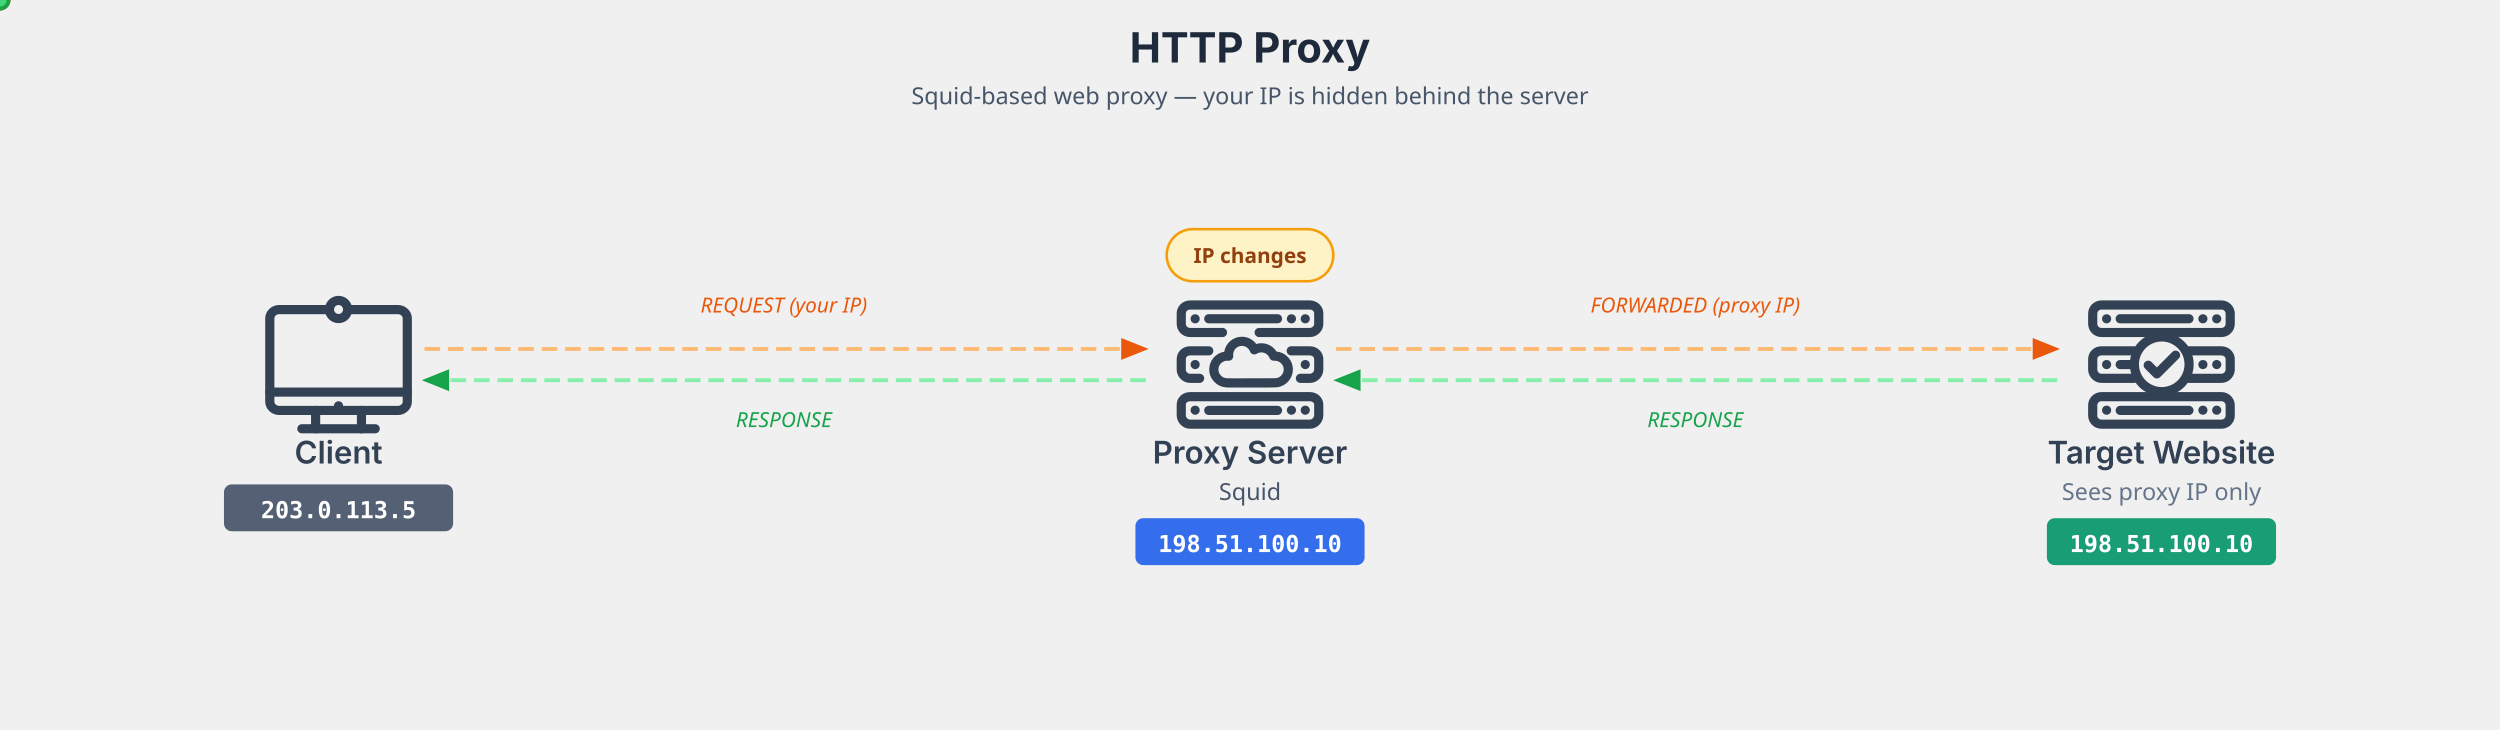
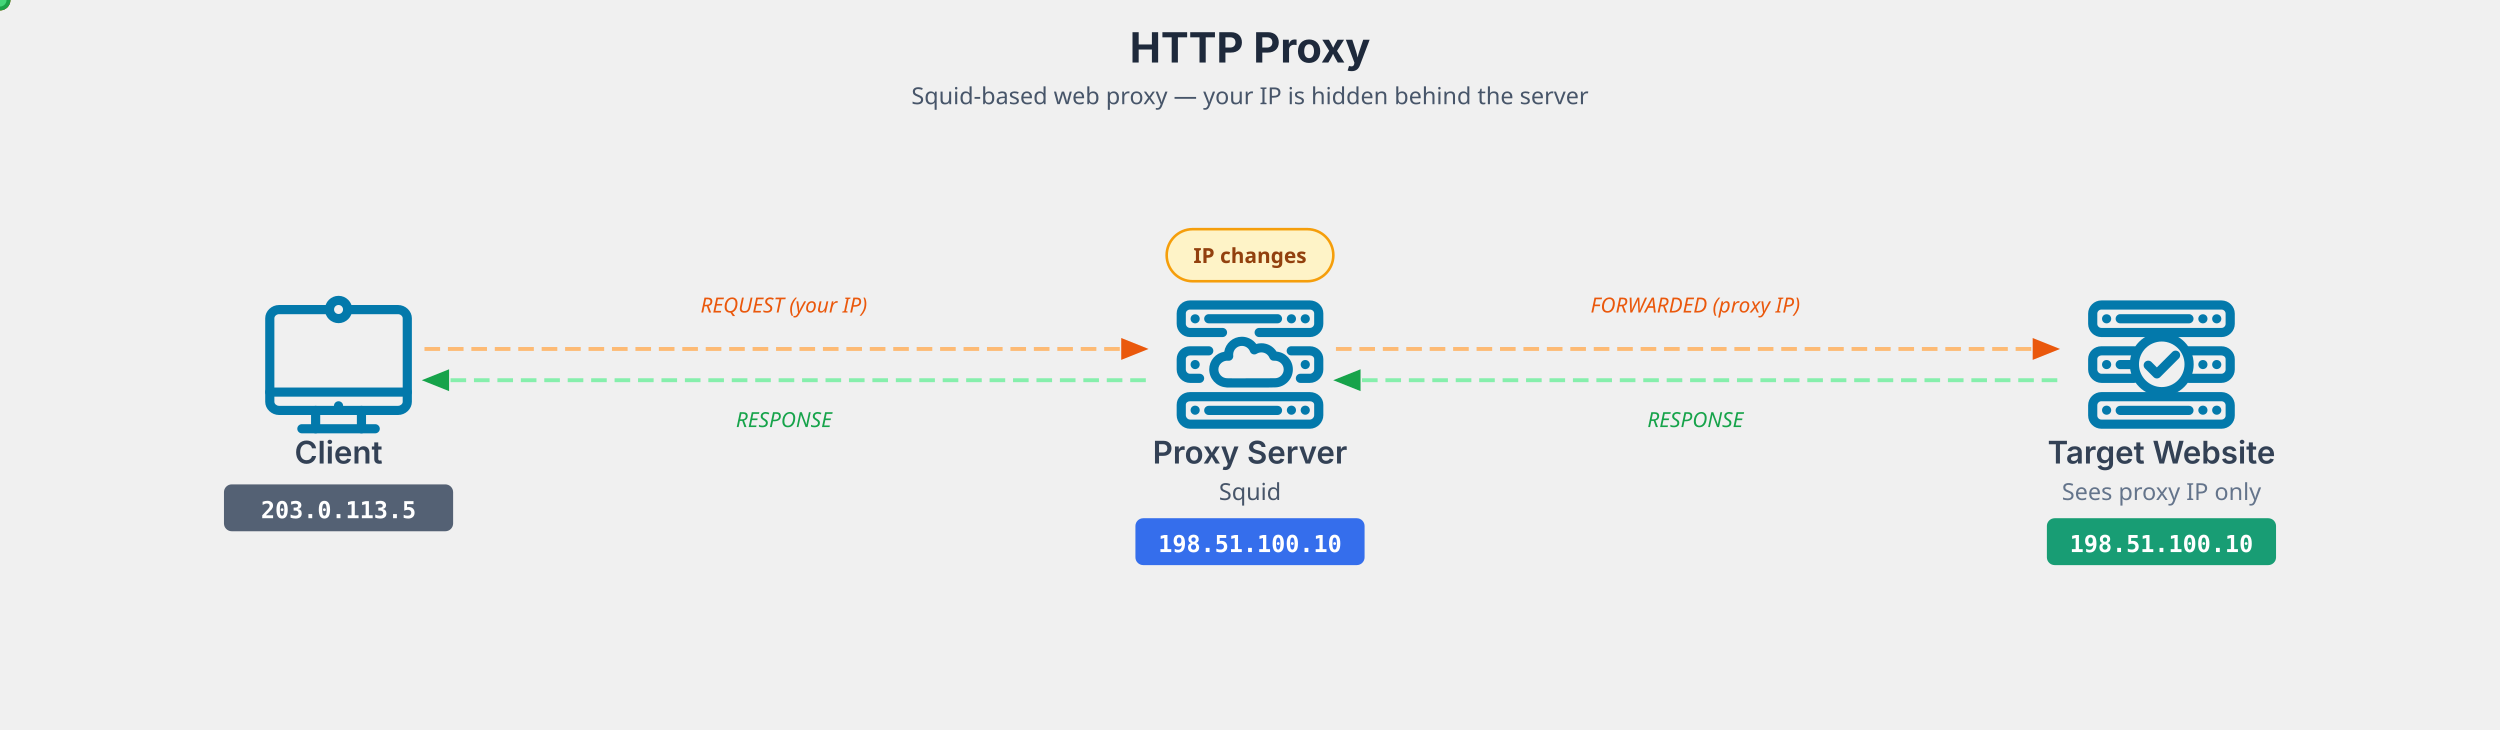
<svg xmlns="http://www.w3.org/2000/svg" viewBox="0 0 960 280">
  <defs>
    <marker id="ar1" viewBox="0 0 10 10" refX="9" refY="5" markerWidth="7" markerHeight="7" orient="auto-start-reverse">
      <path d="M 0 1 L 10 5 L 0 9 z" fill="#ea580c" />
    </marker>
    <marker id="ar2" viewBox="0 0 10 10" refX="9" refY="5" markerWidth="7" markerHeight="7" orient="auto-start-reverse">
      <path d="M 0 1 L 10 5 L 0 9 z" fill="#16a34a" />
    </marker>
  </defs>
  <style>
  /* Light theme (default) */
  .title-text { fill: #1e293b; }
  .subtitle-text { fill: #475569; }
  .label-text { fill: #334155; }
-   .icon-fill { fill: #334155; }
+   .icon-fill { fill: #0379ab; }
  .flow-label { fill: #64748b; }
  .ip-bg-client { fill: #475569; }
  .ip-bg-proxy { fill: #2563eb; }
  .ip-bg-res { fill: #15803d; }
  .ip-bg-target { fill: #059669; }
  .ip-text { fill: #ffffff; }
  .badge-text { fill: #92400e; }
  .badge-text-purple { fill: #5b21b6; }
  .badge-text-blue { fill: #0c4a6e; }
  .target-sub { fill: #64748b; }
  .conn-line { stroke: #94a3b8; }
  .conn-line-orange { stroke: #fdba74; }
  .conn-line-purple { stroke: #c4b5fd; }
  .conn-line-cyan { stroke: #67e8f9; }
  .conn-line-green { stroke: #86efac; }
  .conn-line-amber { stroke: #fde68a; }
  .residential-label { fill: #15803d; }

  /* Dark theme */
  @media (prefers-color-scheme: dark) {
    .title-text { fill: #aaafb6; }
    .subtitle-text { fill: #94a3b8; }
    .label-text { fill: #cbd5e1; }
-     .icon-fill { fill: #aaafb6; }
+     .icon-fill { fill: #0379ab; }
    .flow-label { fill: #94a3b8; }
    .ip-bg-client { fill: #475569; }
    .ip-bg-proxy { fill: #3b82f6; }
    .ip-bg-res { fill: #16a34a; }
    .ip-bg-target { fill: #059669; }
    .ip-text { fill: #ffffff; }
    .badge-text { fill: #92400e; }
    .badge-text-purple { fill: #5b21b6; }
    .badge-text-blue { fill: #0c4a6e; }
    .target-sub { fill: #94a3b8; }
    .conn-line { stroke: #475569; }
    .conn-line-orange { stroke: #c2410c; }
    .conn-line-purple { stroke: #7c3aed; }
    .conn-line-cyan { stroke: #0891b2; }
    .conn-line-green { stroke: #059669; }
    .conn-line-amber { stroke: #b45309; }
    .residential-label { fill: #4ade80; }
  }
</style>
  <text x="480" y="24" text-anchor="middle" font-family="system-ui, -apple-system, sans-serif" font-size="16" class="title-text" font-weight="700">HTTP Proxy</text>
  <text x="480" y="40" text-anchor="middle" font-family="system-ui, sans-serif" font-size="9" class="subtitle-text" font-weight="400">Squid-based web proxy — your IP is hidden behind the server</text>
  <line x1="163" y1="134" x2="440" y2="134" class="conn-line-orange" stroke-width="1.5" stroke-dasharray="6,3" marker-end="url(#ar1)" />
  <line x1="513" y1="134" x2="790" y2="134" class="conn-line-orange" stroke-width="1.5" stroke-dasharray="6,3" marker-end="url(#ar1)" />
  <line x1="790" y1="146" x2="513" y2="146" class="conn-line-green" stroke-width="1.5" stroke-dasharray="6,3" marker-end="url(#ar2)" />
  <line x1="440" y1="146" x2="163" y2="146" class="conn-line-green" stroke-width="1.5" stroke-dasharray="6,3" marker-end="url(#ar2)" />
  <text x="301" y="120" text-anchor="middle" font-family="system-ui, sans-serif" font-size="8" fill="#ea580c" font-style="italic">REQUEST (your IP)</text>
  <text x="651" y="120" text-anchor="middle" font-family="system-ui, sans-serif" font-size="8" fill="#ea580c" font-style="italic">FORWARDED (proxy IP)</text>
  <text x="651" y="164" text-anchor="middle" font-family="system-ui, sans-serif" font-size="8" fill="#16a34a" font-style="italic">RESPONSE</text>
  <text x="301" y="164" text-anchor="middle" font-family="system-ui, sans-serif" font-size="8" fill="#16a34a" font-style="italic">RESPONSE</text>
  <circle r="4" fill="#ea580c" opacity="0.85">
    <animateMotion dur="2s" begin="0s" repeatCount="indefinite" path="M163,134 L440,134" />
  </circle>
  <circle r="2.5" fill="#fb923c" opacity="0.85">
    <animateMotion dur="2s" begin="0.3s" repeatCount="indefinite" path="M163,134 L440,134" />
  </circle>
  <circle r="4" fill="#ea580c" opacity="0.85">
    <animateMotion dur="2s" begin="2.2s" repeatCount="indefinite" path="M513,134 L790,134" />
  </circle>
  <circle r="2.5" fill="#fb923c" opacity="0.85">
    <animateMotion dur="2s" begin="2.5s" repeatCount="indefinite" path="M513,134 L790,134" />
  </circle>
  <circle r="4" fill="#16a34a" opacity="0.85">
    <animateMotion dur="2s" begin="4.4s" repeatCount="indefinite" path="M790,146 L513,146" />
  </circle>
  <circle r="2.5" fill="#4ade80" opacity="0.85">
    <animateMotion dur="2s" begin="4.7s" repeatCount="indefinite" path="M790,146 L513,146" />
  </circle>
  <circle r="4" fill="#16a34a" opacity="0.85">
    <animateMotion dur="2s" begin="6.6s" repeatCount="indefinite" path="M440,146 L163,146" />
  </circle>
  <circle r="2.5" fill="#4ade80" opacity="0.85">
    <animateMotion dur="2s" begin="6.9s" repeatCount="indefinite" path="M440,146 L163,146" />
  </circle>
  <circle cx="480" cy="140" r="30" fill="#2563eb" opacity="0">
    <animate attributeName="r" values="30;66;30" dur="3s" repeatCount="indefinite" />
    <animate attributeName="opacity" values="0.15;0;0.15" dur="3s" repeatCount="indefinite" />
  </circle>
  <g transform="translate(480,98)">
    <rect x="-32" y="-10" width="64" height="20" rx="10" fill="#fef3c7" stroke="#f59e0b" stroke-width="1" />
    <text x="0" y="3" text-anchor="middle" font-family="system-ui" font-size="8" class="badge-text" font-weight="700">IP changes</text>
  </g>
  <g transform="translate(130,140) scale(0.11) translate(-256,-256)" class="icon-fill">
    <g>
      <path d="M463.664,48.016H288c-8.848,0-16,7.168-16,16c0,8.832,7.152,16,16,16h175.664c8.544,0,16.336,6.8,16.336,14.272v291.696 c0,7.344-7.792,14.032-16.352,14.032H48.4c-8.592,0-16.4-6.688-16.4-14.032V94.288c0-7.472,7.808-14.272,16.4-14.272H224 c8.848,0,16-7.168,16-16c0-8.832-7.152-16-16-16H48.4C22.176,48.016,0,69.2,0,94.288v291.696c0,24.96,22.176,46.032,48.4,46.032 h415.264c26.192,0,48.336-21.072,48.336-46.032V94.288C512,69.2,489.856,48.016,463.664,48.016z" />
    </g>
    <g>
      <path d="M176,400.016c-8.848,0-16,7.168-16,16v64c0,8.832,7.152,16,16,16c8.848,0,16-7.168,16-16v-64 C192,407.184,184.848,400.016,176,400.016z" />
    </g>
    <g>
      <path d="M336,400.016c-8.848,0-16,7.168-16,16v64c0,8.832,7.152,16,16,16c8.848,0,16-7.168,16-16v-64 C352,407.184,344.848,400.016,336,400.016z" />
    </g>
    <g>
      <path d="M384,464.016H128c-8.848,0-16,7.168-16,16c0,8.832,7.152,16,16,16h256c8.848,0,16-7.168,16-16 C400,471.184,392.848,464.016,384,464.016z" />
    </g>
    <g>
      <path d="M496,336.016H16c-8.848,0-16,7.168-16,16c0,8.832,7.152,16,16,16h480c8.848,0,16-7.168,16-16 C512,343.184,504.848,336.016,496,336.016z" />
    </g>
    <g>
      <path d="M256,384.016c-8.848,0-16,7.168-16,16v16c0,8.832,7.152,16,16,16c8.848,0,16-7.168,16-16v-16 C272,391.184,264.848,384.016,256,384.016z" />
    </g>
    <g>
      <path d="M256.032,15.984c-26.304,0-47.712,21.408-47.712,47.712s21.392,47.712,47.712,47.712 c26.304,0,47.712-21.408,47.712-47.712S282.336,15.984,256.032,15.984z M256.032,79.392c-8.672,0-15.712-7.056-15.712-15.712 s7.04-15.712,15.712-15.712s15.712,7.056,15.712,15.712S264.704,79.392,256.032,79.392z" />
    </g>
  </g>
  <text x="130" y="178" text-anchor="middle" font-family="system-ui, -apple-system, sans-serif" font-size="12" class="label-text" font-weight="600">Client</text>
  <g>
    <rect x="86" y="186" width="88" height="18" rx="3" class="ip-bg-client" opacity="0.92" />
    <text x="130" y="199" text-anchor="middle" font-family="ui-monospace, monospace" font-size="9" class="ip-text" font-weight="600">203.0.113.5</text>
  </g>
  <g transform="translate(480,140) scale(0.11) translate(-256,-256)" class="icon-fill">
    <g>
      <path d="M465.024,32H46.688C20.944,32,0,52.32,0,77.28v36.4C0,139.232,20.944,160,46.688,160H160c8.848,0,16-7.168,16-16 c0-8.832-7.152-16-16-16H46.688C38.72,128,32,121.44,32,113.68v-36.4C32,69.84,38.448,64,46.688,64h418.336 C473.28,64,480,69.968,480,77.28v36.4c0,7.632-7.008,14.32-14.976,14.32H288c-8.848,0-16,7.168-16,16c0,8.832,7.152,16,16,16 h177.024C490.48,160,512,138.784,512,113.68v-36.4C512,52.32,490.944,32,465.024,32z" />
    </g>
    <g>
      <path d="M352,80H112c-8.848,0-16,7.168-16,16c0,8.832,7.152,16,16,16h240c8.848,0,16-7.168,16-16C368,87.168,360.848,80,352,80z" />
    </g>
    <g>
      <path d="M75.792,84.784c-5.92-5.92-16.816-5.76-22.56,0c-3.04,2.88-4.64,7.04-4.64,11.36s1.6,8.48,4.64,11.36 c2.864,2.88,7.024,4.64,11.2,4.64c4.32,0,8.48-1.76,11.36-4.64c3.024-3.04,4.64-7.2,4.64-11.36 C80.432,91.984,78.816,87.824,75.792,84.784z" />
    </g>
    <g>
      <path d="M460.272,84.784c-5.92-5.92-16.8-5.92-22.72,0c-2.88,3.04-4.64,7.2-4.64,11.36c0,4.16,1.76,8.32,4.64,11.36 c3.04,2.88,7.2,4.64,11.36,4.64c4.144,0,8.32-1.76,11.36-4.64c2.896-3.04,4.64-7.2,4.64-11.36 C464.912,91.984,463.168,87.824,460.272,84.784z" />
    </g>
    <g>
      <path d="M411.952,84.784c-5.92-5.92-16.64-5.92-22.56,0c-3.056,3.04-4.8,7.2-4.8,11.36c0,4.16,1.76,8.32,4.8,11.36 c3.04,3.04,7.04,4.64,11.2,4.64c4.32,0,8.32-1.6,11.36-4.64c3.024-3.04,4.64-7.2,4.64-11.36 C416.592,91.984,414.976,87.824,411.952,84.784z" />
    </g>
    <g>
      <path d="M465.024,192H400c-8.848,0-16,7.168-16,16c0,8.832,7.152,16,16,16h65.024c7.36,0,14.976,4.832,14.976,12.928v36.4 c0,7.68-7.136,14.672-14.976,14.672H432c-8.848,0-16,7.152-16,16c0,8.848,7.152,16,16,16h33.024 C490.48,320,512,298.64,512,273.344v-36.4C512,212.16,490.944,192,465.024,192z" />
    </g>
    <g>
      <path d="M112,192H46.688C20.496,192,0,211.744,0,236.928v36.4C0,298.64,21.376,320,46.688,320H80c8.848,0,16-7.152,16-16 c0-8.848-7.152-16-16-16H46.688C38.864,288,32,281.152,32,273.344v-36.4C32,228.832,39.472,224,46.688,224H112 c8.848,0,16-7.168,16-16C128,199.168,120.848,192,112,192z" />
    </g>
    <g>
      <path d="M75.792,244.464c-5.92-5.92-16.816-5.92-22.56,0c-3.04,2.88-4.64,7.04-4.64,11.36c0,4.32,1.6,8.32,4.64,11.2 c2.864,3.04,7.024,4.8,11.2,4.8c4.32,0,8.32-1.76,11.36-4.64c3.024-3.04,4.64-7.2,4.64-11.36 C80.432,251.664,78.816,247.504,75.792,244.464z" />
    </g>
    <g>
      <path d="M460.272,244.464c-6.08-5.92-16.64-5.92-22.72,0c-2.88,3.04-4.64,7.04-4.64,11.36c0,4.16,1.76,8.32,4.64,11.36 c3.04,2.88,7.2,4.64,11.36,4.64c4.144,0,8.32-1.76,11.36-4.64c2.896-3.04,4.64-7.2,4.64-11.36S463.168,247.504,460.272,244.464z" />
    </g>
    <g>
      <path d="M465.024,352H46.688C20.496,352,0,371.44,0,396.272v36.4C0,458.32,21.376,480,46.688,480h418.336 C490.48,480,512,458.32,512,432.672v-36.4C512,371.44,491.376,352,465.024,352z M480,432.672c0,7.888-7.28,15.328-14.976,15.328 H46.688C39.008,448,32,440.688,32,432.672v-36.4C32,388.208,39.392,384,46.688,384h418.336c7.264,0,14.976,4.288,14.976,12.272 V432.672z" />
    </g>
    <g>
      <path d="M352,400H112c-8.848,0-16,7.152-16,16c0,8.848,7.152,16,16,16h240c8.848,0,16-7.152,16-16 C368,407.152,360.848,400,352,400z" />
    </g>
    <g>
      <path d="M75.792,403.84c-5.92-5.92-16.816-5.92-22.56,0c-3.04,2.88-4.64,7.024-4.64,11.36c0,4.16,1.6,8.304,4.64,11.184 c2.864,3.056,7.024,4.816,11.2,4.816c4.32,0,8.32-1.776,11.36-4.816c3.024-2.864,4.64-7.024,4.64-11.184 C80.432,411.024,78.816,406.864,75.792,403.84z" />
    </g>
    <g>
      <path d="M460.272,403.84c-5.92-5.92-16.64-5.92-22.72,0c-2.88,2.88-4.64,7.024-4.64,11.36c0,4.16,1.76,8.304,4.64,11.184 c3.04,3.056,7.2,4.816,11.36,4.816c4.144,0,8.32-1.776,11.36-4.816c2.896-2.864,4.64-7.024,4.64-11.184 C464.912,410.864,463.168,406.864,460.272,403.84z" />
    </g>
    <g>
      <path d="M411.952,403.84c-5.92-5.92-16.64-5.92-22.56,0c-3.056,3.024-4.8,7.024-4.8,11.36c0,4.16,1.76,8.304,4.8,11.184 c2.864,3.056,7.04,4.816,11.2,4.816c4.32,0,8.32-1.776,11.36-4.816c3.024-2.864,4.64-7.024,4.64-11.184 C416.592,410.864,414.976,406.864,411.952,403.84z" />
    </g>
    <g>
      <path d="M348.624,210.656c-11.28-18.032-31.024-29.2-52.848-29.2c-6.112,0-12.16,0.896-17.936,2.624 c-11.6-15.6-30.208-25.328-50.176-25.328c-31.008,0-56.8,22.72-61.616,52.384c-29.68,4.8-52.416,30.624-52.416,61.648 c0,32.432,25.12,59.632,56.88,62.56c1.44,0.416,2.944,0.656,4.528,0.656h146.624c0.08,0,0.176,0,0.272,0l22.704-0.416 c33.648-0.752,61.024-28.832,61.024-62.592C405.664,240.304,380.544,213.408,348.624,210.656z M344,303.6L200.128,304 l-24.72-0.384c-16.4-0.368-29.76-14.192-29.76-30.816c0-18.048,16.512-32.144,34.144-30.208c4.832,0.544,9.696-1.168,13.136-4.64 s5.104-8.336,4.528-13.184c-0.144-1.184-0.208-2.352-0.208-3.568c0-16.768,13.632-30.432,30.416-30.432 c12.528,0,23.952,7.872,28.4,19.552c1.712,4.48,5.344,7.952,9.888,9.472c4.576,1.504,9.536,0.928,13.6-1.648 c4.848-3.056,10.464-4.672,16.224-4.672c12.496,0,23.568,7.504,28.24,19.12c2.672,6.624,9.152,10.672,16.576,9.936 c0.64-0.08,1.296-0.08,1.952-0.08c16.672,0.048,31.12,13.472,31.12,30.56C373.664,289.504,360.336,303.248,344,303.6z" />
    </g>
  </g>
  <text x="480" y="178" text-anchor="middle" font-family="system-ui, -apple-system, sans-serif" font-size="12" class="label-text" font-weight="600">Proxy Server</text>
  <text x="480" y="192" text-anchor="middle" font-family="system-ui, sans-serif" font-size="9" class="subtitle-text" font-weight="400">Squid</text>
  <g>
    <rect x="436" y="199" width="88" height="18" rx="3" class="ip-bg-proxy" opacity="0.92" />
    <text x="480" y="212" text-anchor="middle" font-family="ui-monospace, monospace" font-size="9" class="ip-text" font-weight="600">198.51.100.10</text>
  </g>
  <g transform="translate(830,140) scale(0.11) translate(-256,-256)" class="icon-fill">
    <g>
      <path d="M465.505,31.999H46.479C20.863,31.999,0,52.686,0,78.142v35.711c0,25.439,20.863,46.143,46.479,46.143h419.043 c25.615,0,46.463-20.703,46.463-46.143V78.142C511.984,52.686,491.137,31.999,465.505,31.999z M479.985,113.852 c0,7.792-6.48,14.144-14.479,14.144H46.479c-7.984,0-14.48-6.352-14.48-14.144V78.142c0-7.808,6.496-14.144,14.48-14.144h419.043 c7.984,0,14.464,6.336,14.464,14.144V113.852z" />
    </g>
    <g>
      <path d="M351.989,79.998H111.997c-8.848,0-16,7.168-16,16s7.152,16,16,16h239.992c8.848,0,16-7.168,16-16 S360.837,79.998,351.989,79.998z" />
    </g>
    <g>
      <path d="M75.854,84.781c-6.08-5.92-16.799-5.92-22.719,0c-2.896,3.04-4.64,7.2-4.64,11.36c0,4.32,1.744,8.48,4.64,11.36 c3.024,2.88,7.2,4.64,11.36,4.64c4.16,0,8.32-1.76,11.36-4.64c3.024-3.04,4.64-7.2,4.64-11.36S78.878,87.821,75.854,84.781z" />
    </g>
    <g>
      <path d="M460.162,84.941c-5.92-6.08-16.799-5.92-22.559-0.16c-3.024,3.04-4.64,7.2-4.64,11.36c0,4.32,1.616,8.32,4.64,11.36 c2.896,2.88,7.04,4.64,11.36,4.64c4.16,0,8.32-1.76,11.2-4.64c3.056-3.04,4.8-7.04,4.8-11.36 C464.961,91.981,463.202,87.821,460.162,84.941z" />
    </g>
    <g>
      <path d="M412.003,84.781c-6.08-5.92-16.799-5.92-22.559,0c-3.04,3.04-4.8,7.2-4.8,11.36c0,4.32,1.76,8.32,4.64,11.36 c3.04,2.88,7.2,4.64,11.36,4.64s8.32-1.6,11.36-4.64c3.04-3.04,4.64-7.2,4.64-11.36S415.043,87.821,412.003,84.781z" />
    </g>
    <g>
      <path d="M465.009,191.994h-113.02c-8.848,0-16,7.168-16,16s7.152,15.999,16,15.999h113.02c7.36,0,14.976,4.848,14.976,12.976 v36.399c0,7.792-7.008,14.624-14.976,14.624h-113.02c-8.848,0-16,7.168-16,15.999s7.152,16,16,16h113.02 c25.455,0,46.975-21.359,46.975-46.622v-36.399C511.984,212.169,490.929,191.994,465.009,191.994z" />
    </g>
    <g>
      <path d="M159.995,287.991H46.703c-7.824,0-14.703-6.832-14.703-14.624v-36.399c0-8.128,7.472-12.976,14.703-12.976h113.292 c8.848,0,16-7.168,16-15.999s-7.152-16-16-16H46.703C20.511,191.994,0,211.737,0,236.969v36.399 c0,25.263,21.391,46.622,46.703,46.622h113.292c8.848,0,16-7.168,16-16S168.843,287.991,159.995,287.991z" />
    </g>
    <g>
      <path d="M159.995,239.993h-47.998c-8.848,0-16,7.168-16,16s7.152,16,16,16h47.998c8.848,0,16-7.168,16-16 S168.843,239.993,159.995,239.993z" />
    </g>
    <g>
      <path d="M75.854,244.456c-6.08-5.92-16.799-5.92-22.719,0c-2.896,3.04-4.64,7.2-4.64,11.36c0,4.32,1.744,8.32,4.64,11.36 c3.024,3.04,7.2,4.64,11.36,4.64c4.16,0,8.32-1.6,11.36-4.64c3.024-3.04,4.64-7.2,4.64-11.36S78.878,247.496,75.854,244.456z" />
    </g>
    <g>
      <path d="M460.162,244.456c-5.92-5.92-16.639-5.92-22.559,0c-3.024,3.04-4.64,7.2-4.64,11.36c0,4.32,1.616,8.32,4.64,11.36 c2.896,2.88,7.04,4.64,11.36,4.64c4.16,0,8.32-1.76,11.2-4.64c3.056-2.88,4.8-7.04,4.8-11.36 C464.961,251.656,463.202,247.496,460.162,244.456z" />
    </g>
    <g>
      <path d="M412.003,244.456c-5.92-5.92-16.799-5.76-22.559,0c-3.04,3.04-4.8,7.04-4.8,11.36c0,4.16,1.776,8.32,4.8,11.36 c2.88,2.88,7.04,4.64,11.2,4.64s8.32-1.76,11.36-4.64c3.04-3.04,4.64-7.2,4.64-11.36S415.043,247.496,412.003,244.456z" />
    </g>
    <g>
      <path d="M465.505,351.989H46.479C20.863,351.989,0,372.676,0,398.132v35.711c0,25.439,20.863,46.143,46.479,46.143h419.043 c25.615,0,46.463-20.703,46.463-46.143v-35.711C511.984,372.676,491.137,351.989,465.505,351.989z M479.985,433.842 c0,7.792-6.48,14.144-14.479,14.144H46.479c-7.984,0-14.48-6.352-14.48-14.144v-35.711c0-7.808,6.496-14.144,14.48-14.144h419.043 c7.984,0,14.464,6.336,14.464,14.144V433.842z" />
    </g>
    <g>
      <path d="M351.989,399.988H111.997c-8.848,0-16,7.168-16,16s7.152,16,16,16h239.992c8.848,0,16-7.168,16-16 S360.837,399.988,351.989,399.988z" />
    </g>
    <g>
      <path d="M75.854,403.811c-6.08-5.92-16.799-5.92-22.719,0c-2.896,3.04-4.64,7.2-4.64,11.36c0,4.32,1.744,8.32,4.64,11.36 c3.024,2.88,7.2,4.64,11.36,4.64c4.16,0,8.32-1.76,11.36-4.64c3.024-3.04,4.64-7.2,4.64-11.36S78.878,406.851,75.854,403.811z" />
    </g>
    <g>
      <path d="M460.162,403.811c-5.92-5.92-16.639-5.92-22.559,0c-3.024,3.04-4.64,7.2-4.64,11.36c0,4.32,1.616,8.32,4.64,11.2 c2.896,3.04,7.04,4.8,11.36,4.8c4.16,0,8.32-1.76,11.2-4.64c3.056-3.04,4.8-7.04,4.8-11.36 C464.961,411.011,463.202,406.851,460.162,403.811z" />
    </g>
    <g>
      <path d="M412.003,403.811c-6.08-5.92-16.799-5.92-22.559,0c-3.04,3.04-4.8,7.2-4.8,11.36c0,4.32,1.76,8.32,4.64,11.2 c3.04,3.04,7.04,4.8,11.36,4.8c4.16,0,8.32-1.76,11.36-4.64c3.04-3.04,4.64-7.2,4.64-11.36S415.043,406.851,412.003,403.811z" />
    </g>
    <g>
      <path d="M256.984,143.5c-61.486,0-111.5,50.014-111.5,111.485c0,61.502,50.014,111.532,111.5,111.532 c61.47,0,111.501-50.03,111.517-111.532C368.5,193.514,318.47,143.5,256.984,143.5z M256.984,334.518 c-43.839,0-79.501-35.679-79.501-79.534c0-43.823,35.663-79.486,79.501-79.486c43.839,0,79.502,35.647,79.518,79.486 C336.501,298.839,300.823,334.518,256.984,334.518z" />
    </g>
    <g>
      <path d="M316.614,211.881c-6.256-6.256-16.367-6.256-22.623,0l-53.982,53.982L221.177,247c-6.256-6.272-16.384-6.256-22.639-0.016 s-6.256,16.367-0.016,22.623l30.159,30.191c2.992,3.008,7.072,4.688,11.328,4.688c4.256,0,8.32-1.696,11.312-4.688l65.294-65.294 C322.87,228.249,322.87,218.137,316.614,211.881z" />
    </g>
  </g>
  <text x="830" y="178" text-anchor="middle" font-family="system-ui, -apple-system, sans-serif" font-size="12" class="label-text" font-weight="600">Target Website</text>
  <text x="830" y="192" text-anchor="middle" font-family="system-ui, sans-serif" font-size="9" class="target-sub" font-weight="400">Sees proxy IP only</text>
  <g>
    <rect x="786" y="199" width="88" height="18" rx="3" class="ip-bg-target" opacity="0.92" />
    <text x="830" y="212" text-anchor="middle" font-family="ui-monospace, monospace" font-size="9" class="ip-text" font-weight="600">198.51.100.10</text>
  </g>
</svg>
